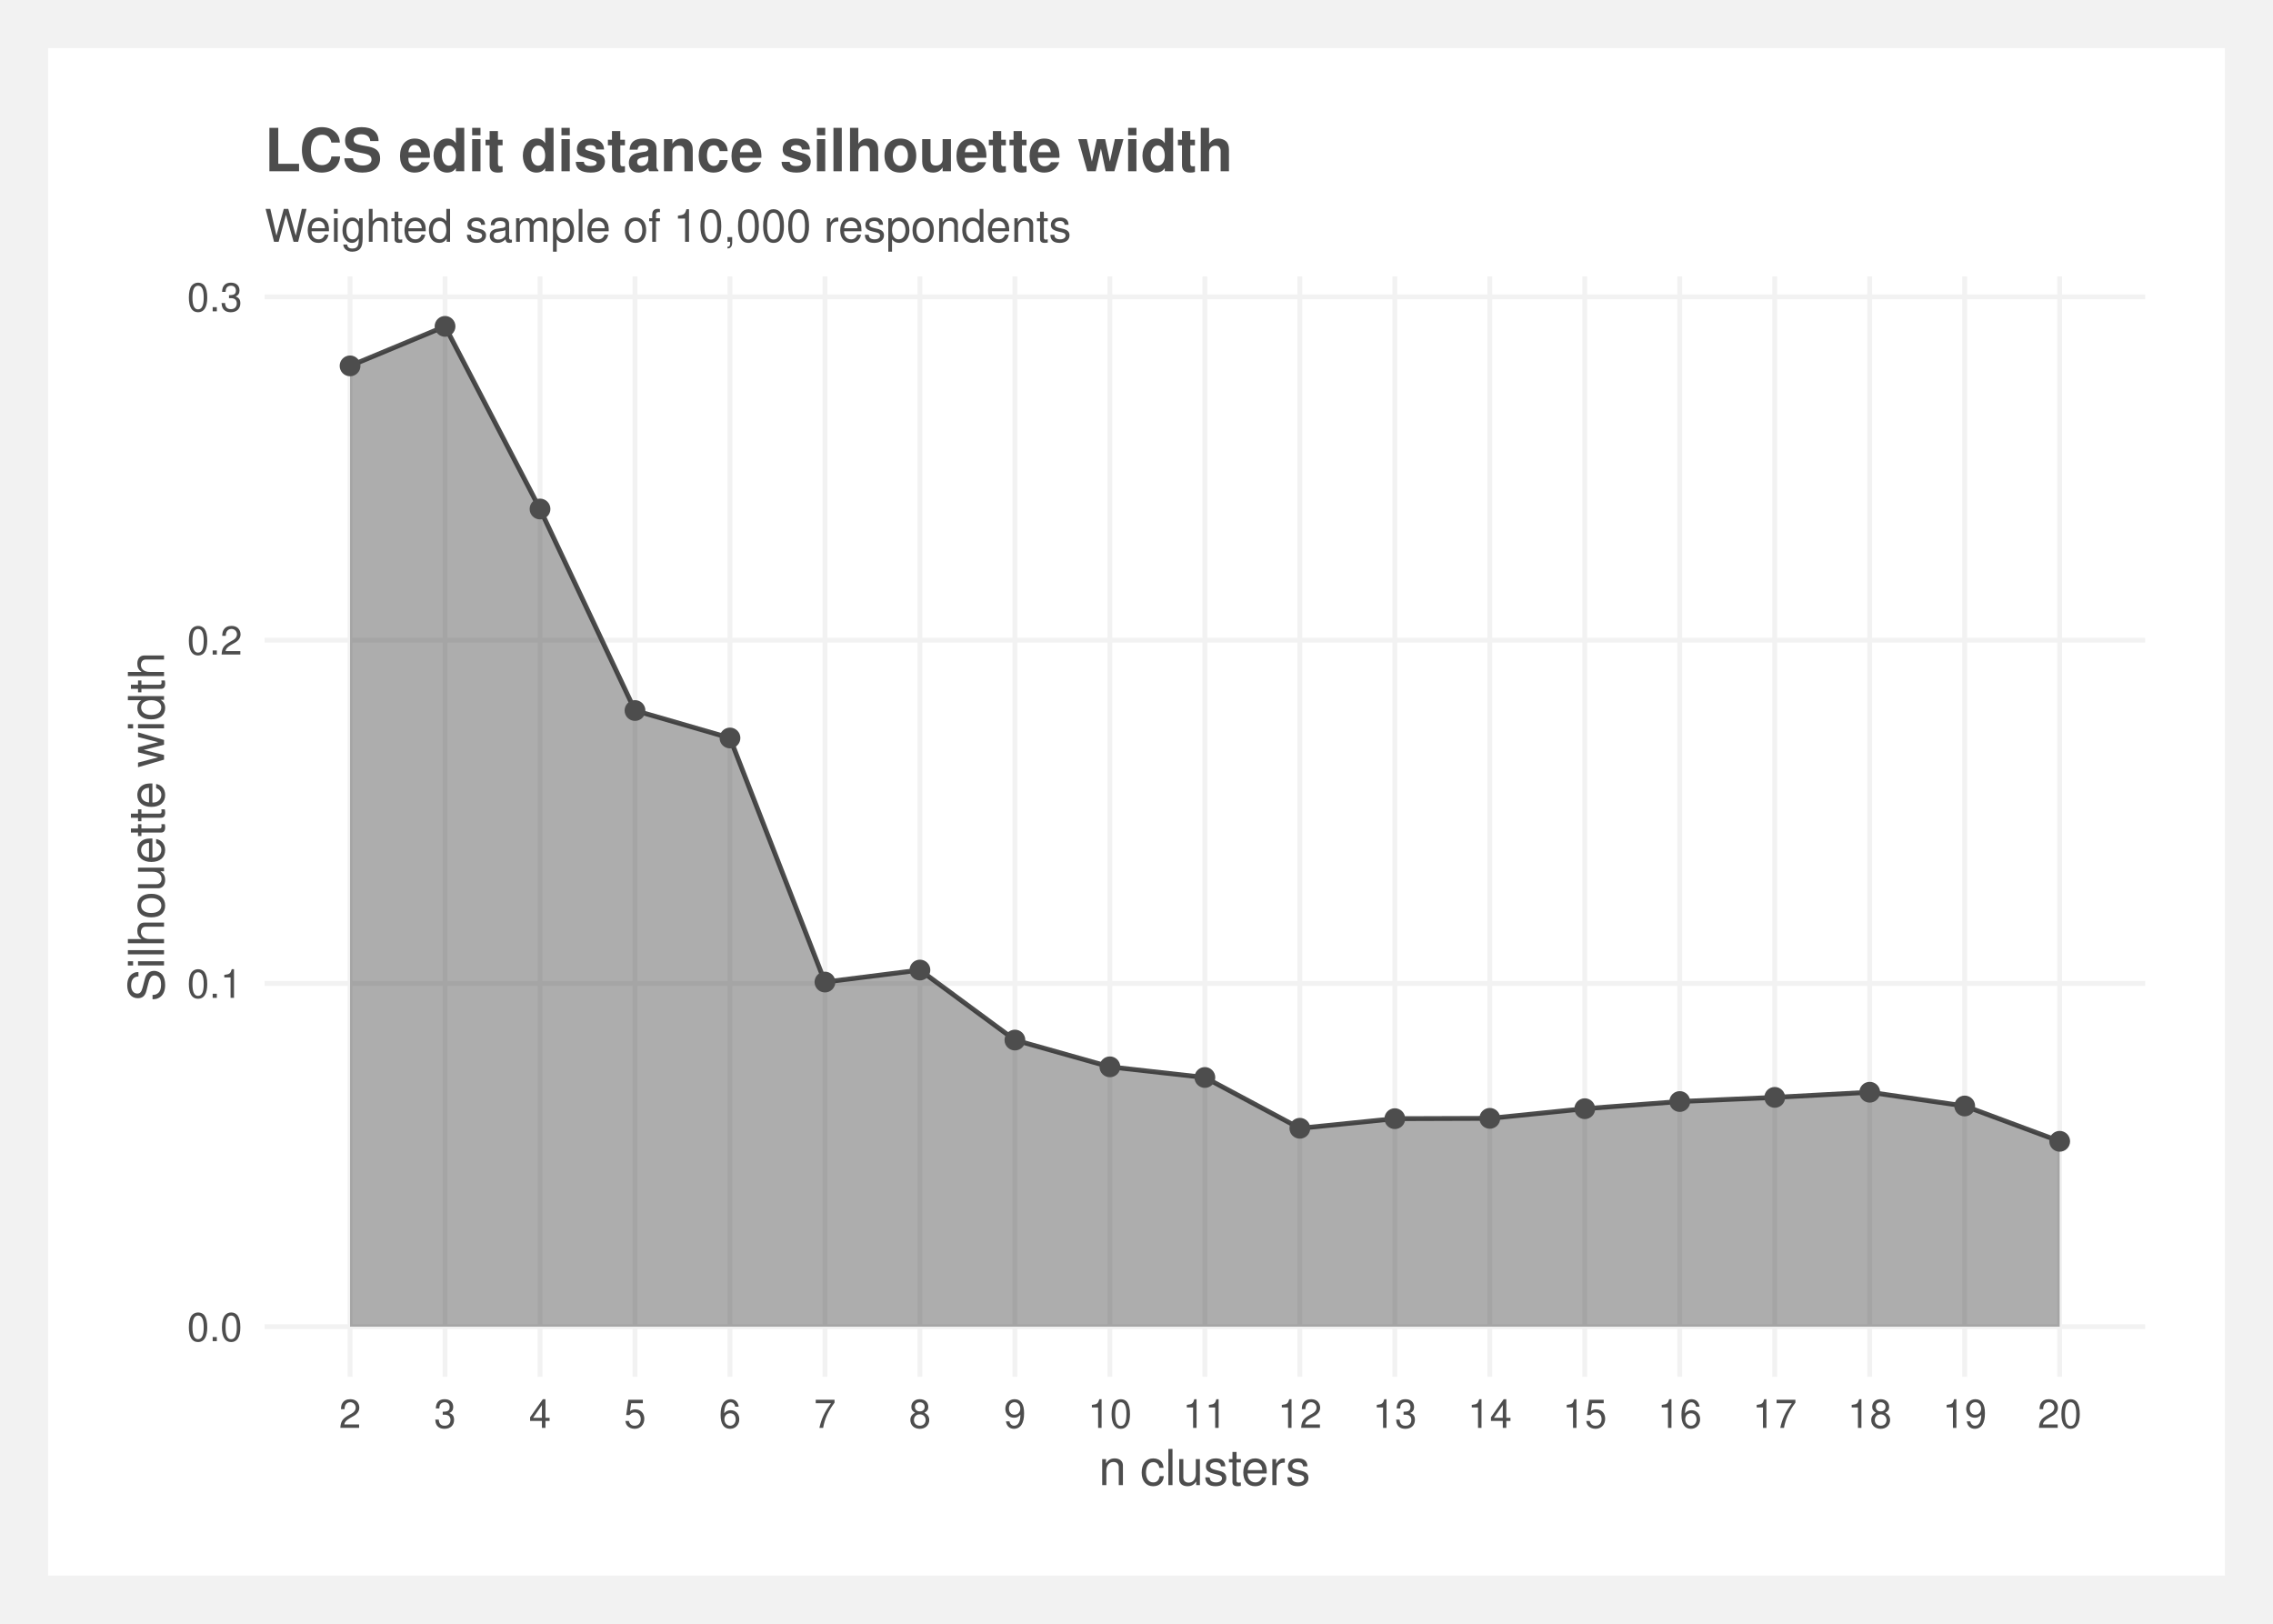
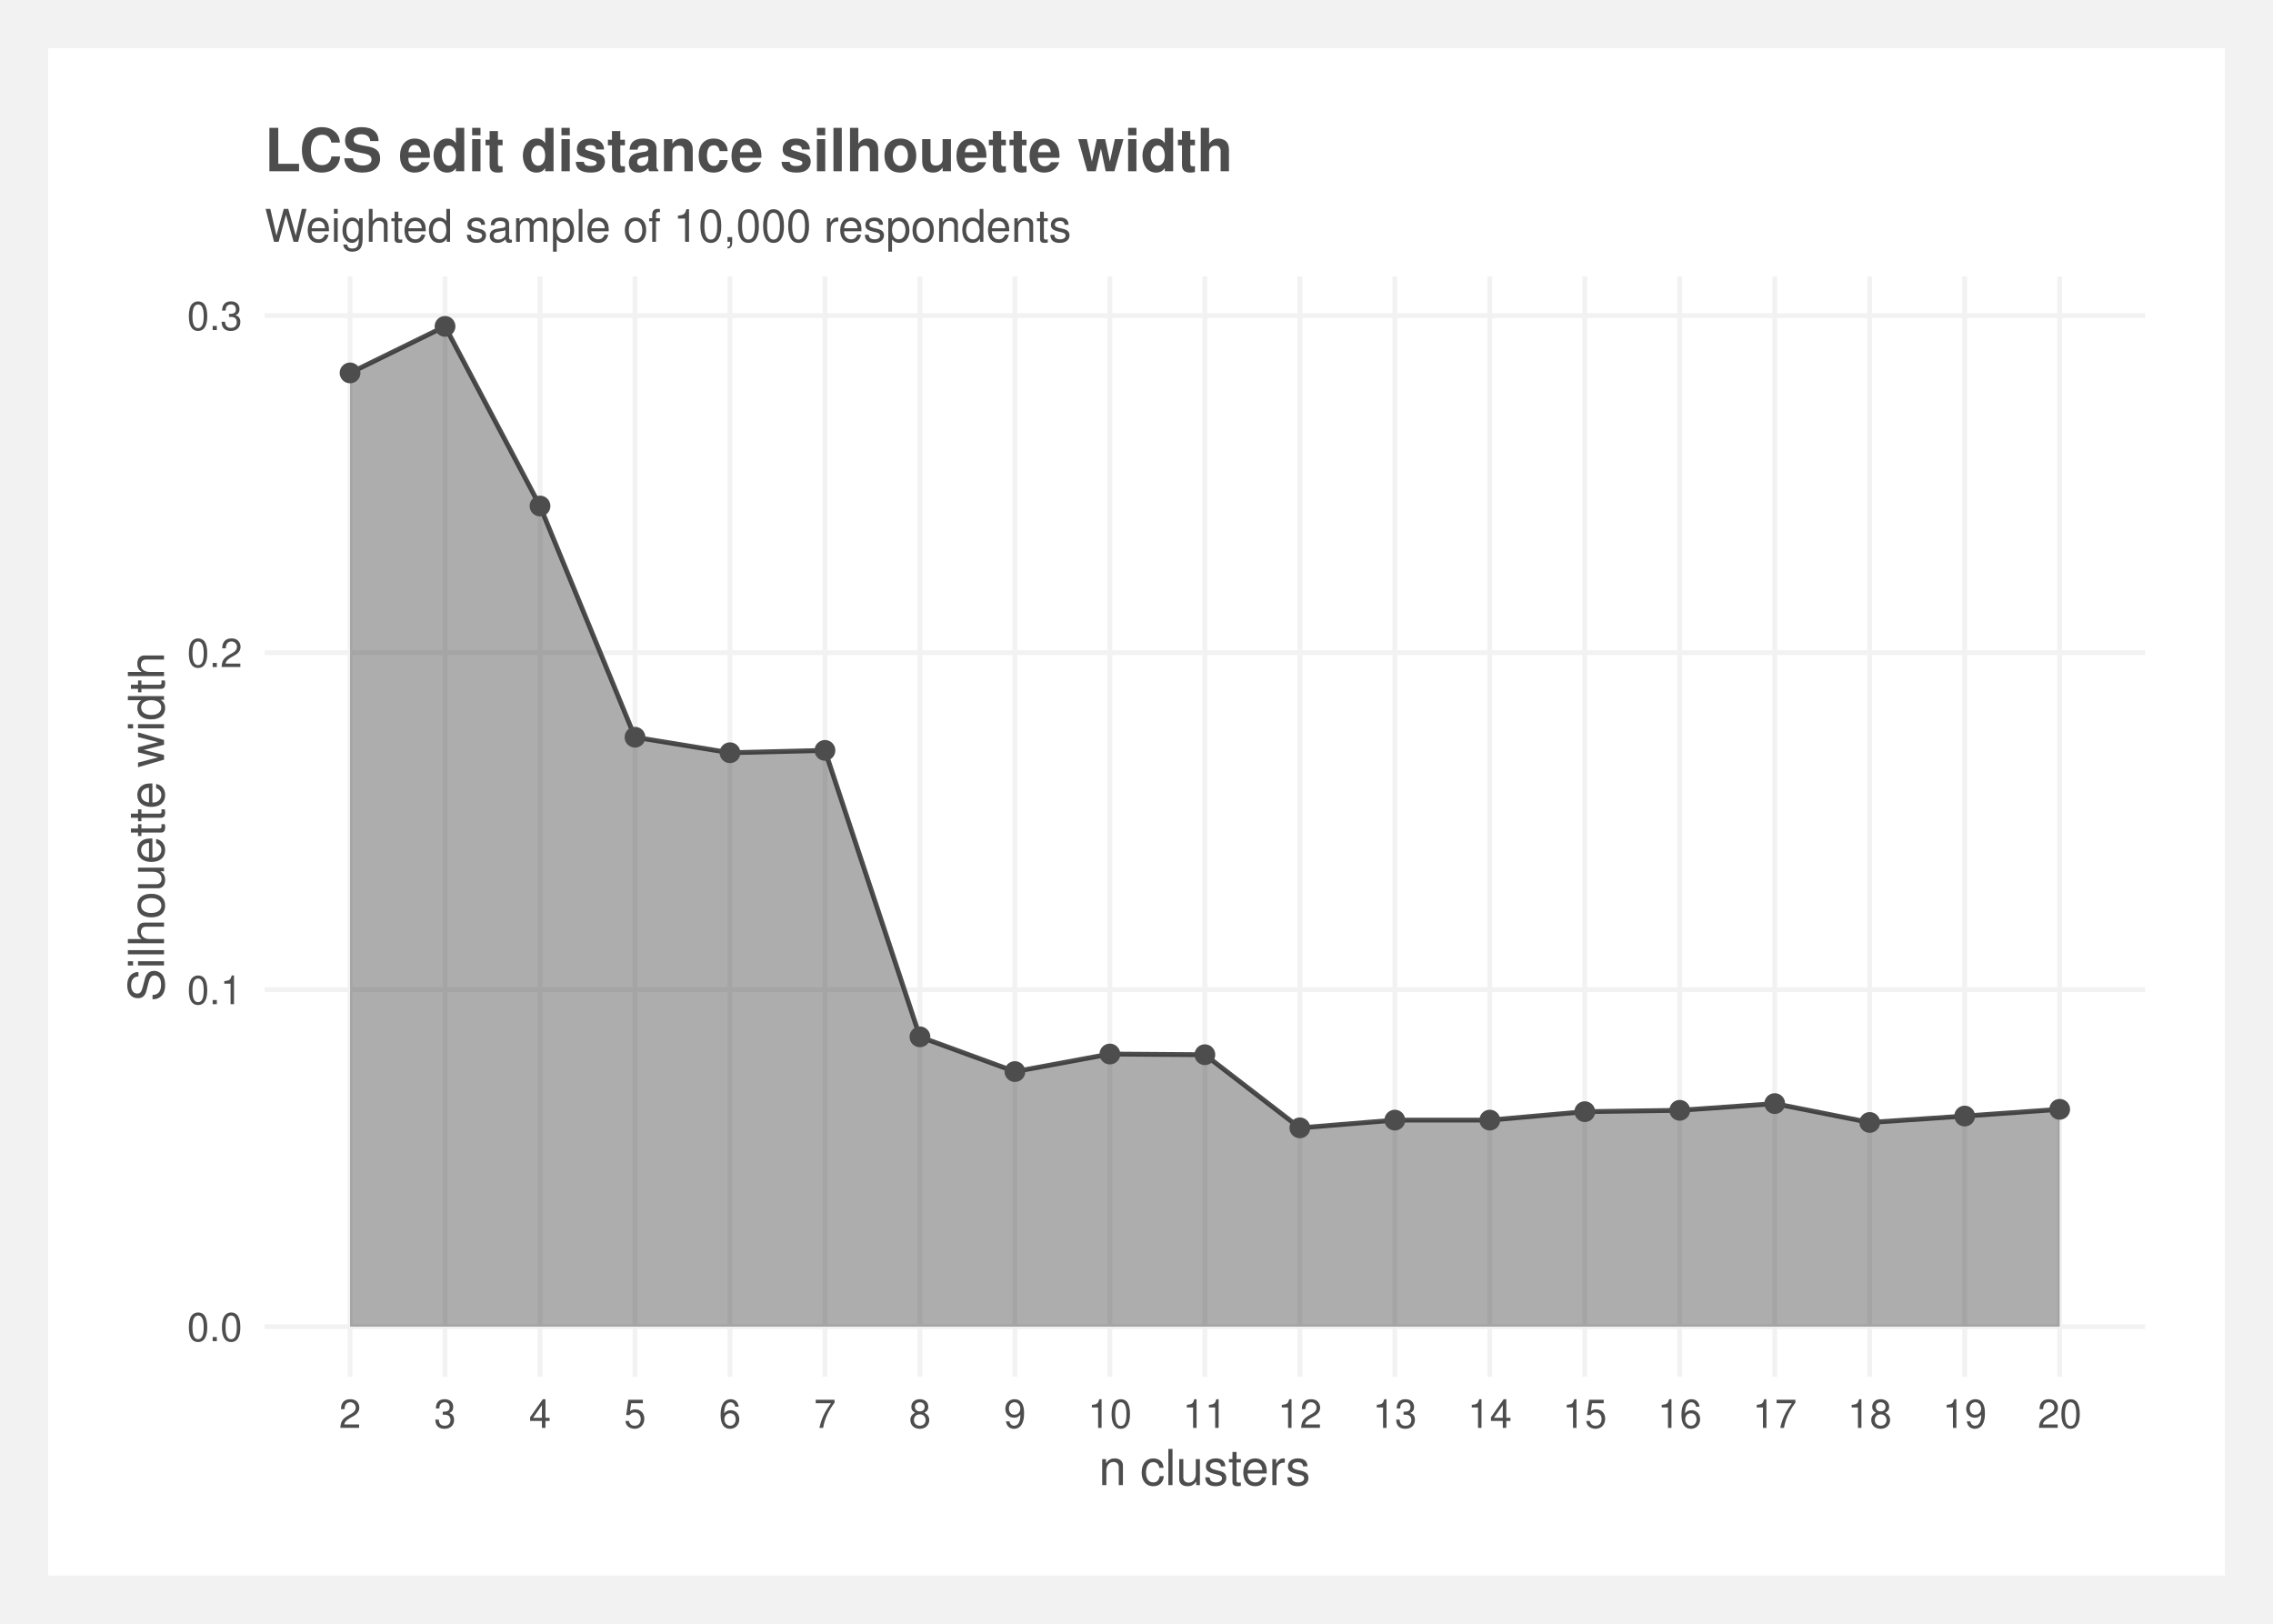
<svg xmlns="http://www.w3.org/2000/svg" viewBox="0 0 504.00 360.00">
  <defs>
    <style type="text/css">
    line, polyline, polygon, path, rect, circle {
      fill: none;
      stroke: #000000;
      stroke-linecap: round;
      stroke-linejoin: round;
      stroke-miterlimit: 10.00;
    }
  </style>
  </defs>
  <rect width="100%" height="100%" style="stroke: none; fill: #FFFFFF;" />
  <rect x="0.00" y="0.00" width="504.00" height="360.00" style="stroke-width: 21.34; stroke: #F2F2F2;" />
  <defs>
    <clipPath id="cpNTguNjd8NDc1LjY1fDMwNS4yM3w2MS4yOA==">
      <rect x="58.67" y="61.28" width="416.99" height="243.96" />
    </clipPath>
  </defs>
  <rect x="58.67" y="61.28" width="416.99" height="243.96" style="stroke-width: 1.07; stroke: none;" clip-path="url(#cpNTguNjd8NDc1LjY1fDMwNS4yM3w2MS4yOA==)" />
-   <polyline points="58.67,256.09 475.65,256.09 " style="stroke-width: 0.53; stroke: none; stroke-linecap: butt;" clip-path="url(#cpNTguNjd8NDc1LjY1fDMwNS4yM3w2MS4yOA==)" />
-   <polyline points="58.67,179.98 475.65,179.98 " style="stroke-width: 0.53; stroke: none; stroke-linecap: butt;" clip-path="url(#cpNTguNjd8NDc1LjY1fDMwNS4yM3w2MS4yOA==)" />
-   <polyline points="58.67,103.87 475.65,103.87 " style="stroke-width: 0.53; stroke: none; stroke-linecap: butt;" clip-path="url(#cpNTguNjd8NDc1LjY1fDMwNS4yM3w2MS4yOA==)" />
+   <polyline points="58.67,256.78 475.65,256.78 " style="stroke-width: 0.53; stroke: none; stroke-linecap: butt;" clip-path="url(#cpNTguNjd8NDc1LjY1fDMwNS4yM3w2MS4yOA==)" />
+   <polyline points="58.67,182.06 475.65,182.06 " style="stroke-width: 0.53; stroke: none; stroke-linecap: butt;" clip-path="url(#cpNTguNjd8NDc1LjY1fDMwNS4yM3w2MS4yOA==)" />
+   <polyline points="58.67,107.34 475.65,107.34 " style="stroke-width: 0.53; stroke: none; stroke-linecap: butt;" clip-path="url(#cpNTguNjd8NDc1LjY1fDMwNS4yM3w2MS4yOA==)" />
  <polyline points="67.09,305.23 67.09,61.28 " style="stroke-width: 0.53; stroke: none; stroke-linecap: butt;" clip-path="url(#cpNTguNjd8NDc1LjY1fDMwNS4yM3w2MS4yOA==)" />
  <polyline points="88.15,305.23 88.15,61.28 " style="stroke-width: 0.53; stroke: none; stroke-linecap: butt;" clip-path="url(#cpNTguNjd8NDc1LjY1fDMwNS4yM3w2MS4yOA==)" />
  <polyline points="109.21,305.23 109.21,61.28 " style="stroke-width: 0.53; stroke: none; stroke-linecap: butt;" clip-path="url(#cpNTguNjd8NDc1LjY1fDMwNS4yM3w2MS4yOA==)" />
  <polyline points="130.27,305.23 130.27,61.28 " style="stroke-width: 0.53; stroke: none; stroke-linecap: butt;" clip-path="url(#cpNTguNjd8NDc1LjY1fDMwNS4yM3w2MS4yOA==)" />
  <polyline points="151.33,305.23 151.33,61.28 " style="stroke-width: 0.53; stroke: none; stroke-linecap: butt;" clip-path="url(#cpNTguNjd8NDc1LjY1fDMwNS4yM3w2MS4yOA==)" />
  <polyline points="172.39,305.23 172.39,61.28 " style="stroke-width: 0.53; stroke: none; stroke-linecap: butt;" clip-path="url(#cpNTguNjd8NDc1LjY1fDMwNS4yM3w2MS4yOA==)" />
  <polyline points="193.45,305.23 193.45,61.28 " style="stroke-width: 0.53; stroke: none; stroke-linecap: butt;" clip-path="url(#cpNTguNjd8NDc1LjY1fDMwNS4yM3w2MS4yOA==)" />
  <polyline points="214.51,305.23 214.51,61.28 " style="stroke-width: 0.53; stroke: none; stroke-linecap: butt;" clip-path="url(#cpNTguNjd8NDc1LjY1fDMwNS4yM3w2MS4yOA==)" />
  <polyline points="235.57,305.23 235.57,61.28 " style="stroke-width: 0.53; stroke: none; stroke-linecap: butt;" clip-path="url(#cpNTguNjd8NDc1LjY1fDMwNS4yM3w2MS4yOA==)" />
  <polyline points="256.63,305.23 256.63,61.28 " style="stroke-width: 0.53; stroke: none; stroke-linecap: butt;" clip-path="url(#cpNTguNjd8NDc1LjY1fDMwNS4yM3w2MS4yOA==)" />
  <polyline points="277.69,305.23 277.69,61.28 " style="stroke-width: 0.53; stroke: none; stroke-linecap: butt;" clip-path="url(#cpNTguNjd8NDc1LjY1fDMwNS4yM3w2MS4yOA==)" />
  <polyline points="298.75,305.23 298.75,61.28 " style="stroke-width: 0.53; stroke: none; stroke-linecap: butt;" clip-path="url(#cpNTguNjd8NDc1LjY1fDMwNS4yM3w2MS4yOA==)" />
  <polyline points="319.81,305.23 319.81,61.28 " style="stroke-width: 0.53; stroke: none; stroke-linecap: butt;" clip-path="url(#cpNTguNjd8NDc1LjY1fDMwNS4yM3w2MS4yOA==)" />
  <polyline points="340.87,305.23 340.87,61.28 " style="stroke-width: 0.53; stroke: none; stroke-linecap: butt;" clip-path="url(#cpNTguNjd8NDc1LjY1fDMwNS4yM3w2MS4yOA==)" />
  <polyline points="361.93,305.23 361.93,61.28 " style="stroke-width: 0.53; stroke: none; stroke-linecap: butt;" clip-path="url(#cpNTguNjd8NDc1LjY1fDMwNS4yM3w2MS4yOA==)" />
  <polyline points="382.99,305.23 382.99,61.28 " style="stroke-width: 0.53; stroke: none; stroke-linecap: butt;" clip-path="url(#cpNTguNjd8NDc1LjY1fDMwNS4yM3w2MS4yOA==)" />
  <polyline points="404.05,305.23 404.05,61.28 " style="stroke-width: 0.53; stroke: none; stroke-linecap: butt;" clip-path="url(#cpNTguNjd8NDc1LjY1fDMwNS4yM3w2MS4yOA==)" />
  <polyline points="425.11,305.23 425.11,61.28 " style="stroke-width: 0.53; stroke: none; stroke-linecap: butt;" clip-path="url(#cpNTguNjd8NDc1LjY1fDMwNS4yM3w2MS4yOA==)" />
  <polyline points="446.17,305.23 446.17,61.28 " style="stroke-width: 0.53; stroke: none; stroke-linecap: butt;" clip-path="url(#cpNTguNjd8NDc1LjY1fDMwNS4yM3w2MS4yOA==)" />
  <polyline points="467.23,305.23 467.23,61.28 " style="stroke-width: 0.53; stroke: none; stroke-linecap: butt;" clip-path="url(#cpNTguNjd8NDc1LjY1fDMwNS4yM3w2MS4yOA==)" />
  <polyline points="58.67,294.14 475.65,294.14 " style="stroke-width: 1.07; stroke: #F2F2F2; stroke-linecap: butt;" clip-path="url(#cpNTguNjd8NDc1LjY1fDMwNS4yM3w2MS4yOA==)" />
-   <polyline points="58.67,218.04 475.65,218.04 " style="stroke-width: 1.07; stroke: #F2F2F2; stroke-linecap: butt;" clip-path="url(#cpNTguNjd8NDc1LjY1fDMwNS4yM3w2MS4yOA==)" />
-   <polyline points="58.67,141.93 475.65,141.93 " style="stroke-width: 1.07; stroke: #F2F2F2; stroke-linecap: butt;" clip-path="url(#cpNTguNjd8NDc1LjY1fDMwNS4yM3w2MS4yOA==)" />
-   <polyline points="58.67,65.82 475.65,65.82 " style="stroke-width: 1.07; stroke: #F2F2F2; stroke-linecap: butt;" clip-path="url(#cpNTguNjd8NDc1LjY1fDMwNS4yM3w2MS4yOA==)" />
+   <polyline points="58.67,219.42 475.65,219.42 " style="stroke-width: 1.07; stroke: #F2F2F2; stroke-linecap: butt;" clip-path="url(#cpNTguNjd8NDc1LjY1fDMwNS4yM3w2MS4yOA==)" />
+   <polyline points="58.67,144.70 475.65,144.70 " style="stroke-width: 1.07; stroke: #F2F2F2; stroke-linecap: butt;" clip-path="url(#cpNTguNjd8NDc1LjY1fDMwNS4yM3w2MS4yOA==)" />
+   <polyline points="58.67,69.97 475.65,69.97 " style="stroke-width: 1.07; stroke: #F2F2F2; stroke-linecap: butt;" clip-path="url(#cpNTguNjd8NDc1LjY1fDMwNS4yM3w2MS4yOA==)" />
  <polyline points="77.62,305.23 77.62,61.28 " style="stroke-width: 1.07; stroke: #F2F2F2; stroke-linecap: butt;" clip-path="url(#cpNTguNjd8NDc1LjY1fDMwNS4yM3w2MS4yOA==)" />
  <polyline points="98.68,305.23 98.68,61.28 " style="stroke-width: 1.07; stroke: #F2F2F2; stroke-linecap: butt;" clip-path="url(#cpNTguNjd8NDc1LjY1fDMwNS4yM3w2MS4yOA==)" />
  <polyline points="119.74,305.23 119.74,61.28 " style="stroke-width: 1.07; stroke: #F2F2F2; stroke-linecap: butt;" clip-path="url(#cpNTguNjd8NDc1LjY1fDMwNS4yM3w2MS4yOA==)" />
  <polyline points="140.80,305.23 140.80,61.28 " style="stroke-width: 1.07; stroke: #F2F2F2; stroke-linecap: butt;" clip-path="url(#cpNTguNjd8NDc1LjY1fDMwNS4yM3w2MS4yOA==)" />
  <polyline points="161.86,305.23 161.86,61.28 " style="stroke-width: 1.07; stroke: #F2F2F2; stroke-linecap: butt;" clip-path="url(#cpNTguNjd8NDc1LjY1fDMwNS4yM3w2MS4yOA==)" />
  <polyline points="182.92,305.23 182.92,61.28 " style="stroke-width: 1.07; stroke: #F2F2F2; stroke-linecap: butt;" clip-path="url(#cpNTguNjd8NDc1LjY1fDMwNS4yM3w2MS4yOA==)" />
  <polyline points="203.98,305.23 203.98,61.28 " style="stroke-width: 1.07; stroke: #F2F2F2; stroke-linecap: butt;" clip-path="url(#cpNTguNjd8NDc1LjY1fDMwNS4yM3w2MS4yOA==)" />
  <polyline points="225.04,305.23 225.04,61.28 " style="stroke-width: 1.07; stroke: #F2F2F2; stroke-linecap: butt;" clip-path="url(#cpNTguNjd8NDc1LjY1fDMwNS4yM3w2MS4yOA==)" />
  <polyline points="246.10,305.23 246.10,61.28 " style="stroke-width: 1.07; stroke: #F2F2F2; stroke-linecap: butt;" clip-path="url(#cpNTguNjd8NDc1LjY1fDMwNS4yM3w2MS4yOA==)" />
  <polyline points="267.16,305.23 267.16,61.28 " style="stroke-width: 1.07; stroke: #F2F2F2; stroke-linecap: butt;" clip-path="url(#cpNTguNjd8NDc1LjY1fDMwNS4yM3w2MS4yOA==)" />
  <polyline points="288.22,305.23 288.22,61.28 " style="stroke-width: 1.07; stroke: #F2F2F2; stroke-linecap: butt;" clip-path="url(#cpNTguNjd8NDc1LjY1fDMwNS4yM3w2MS4yOA==)" />
  <polyline points="309.28,305.23 309.28,61.28 " style="stroke-width: 1.07; stroke: #F2F2F2; stroke-linecap: butt;" clip-path="url(#cpNTguNjd8NDc1LjY1fDMwNS4yM3w2MS4yOA==)" />
  <polyline points="330.34,305.23 330.34,61.28 " style="stroke-width: 1.07; stroke: #F2F2F2; stroke-linecap: butt;" clip-path="url(#cpNTguNjd8NDc1LjY1fDMwNS4yM3w2MS4yOA==)" />
  <polyline points="351.40,305.23 351.40,61.28 " style="stroke-width: 1.07; stroke: #F2F2F2; stroke-linecap: butt;" clip-path="url(#cpNTguNjd8NDc1LjY1fDMwNS4yM3w2MS4yOA==)" />
  <polyline points="372.46,305.23 372.46,61.28 " style="stroke-width: 1.07; stroke: #F2F2F2; stroke-linecap: butt;" clip-path="url(#cpNTguNjd8NDc1LjY1fDMwNS4yM3w2MS4yOA==)" />
  <polyline points="393.52,305.23 393.52,61.28 " style="stroke-width: 1.07; stroke: #F2F2F2; stroke-linecap: butt;" clip-path="url(#cpNTguNjd8NDc1LjY1fDMwNS4yM3w2MS4yOA==)" />
  <polyline points="414.58,305.23 414.58,61.28 " style="stroke-width: 1.07; stroke: #F2F2F2; stroke-linecap: butt;" clip-path="url(#cpNTguNjd8NDc1LjY1fDMwNS4yM3w2MS4yOA==)" />
  <polyline points="435.64,305.23 435.64,61.28 " style="stroke-width: 1.07; stroke: #F2F2F2; stroke-linecap: butt;" clip-path="url(#cpNTguNjd8NDc1LjY1fDMwNS4yM3w2MS4yOA==)" />
  <polyline points="456.70,305.23 456.70,61.28 " style="stroke-width: 1.07; stroke: #F2F2F2; stroke-linecap: butt;" clip-path="url(#cpNTguNjd8NDc1LjY1fDMwNS4yM3w2MS4yOA==)" />
-   <polyline points="77.62,81.12 98.68,72.36 119.74,112.85 140.80,157.53 161.86,163.62 182.92,217.73 203.98,215.07 225.04,230.59 246.10,236.53 267.16,238.89 288.22,250.15 309.28,248.02 330.34,247.95 351.40,245.81 372.46,244.22 393.52,243.30 414.58,242.16 435.64,245.21 456.70,253.04 " style="stroke-width: 1.07; stroke: #4D4D4D; stroke-linecap: butt;" clip-path="url(#cpNTguNjd8NDc1LjY1fDMwNS4yM3w2MS4yOA==)" />
-   <polygon points="77.62,81.12 98.68,72.36 119.74,112.85 140.80,157.53 161.86,163.62 182.92,217.73 203.98,215.07 225.04,230.59 246.10,236.53 267.16,238.89 288.22,250.15 309.28,248.02 330.34,247.95 351.40,245.81 372.46,244.22 393.52,243.30 414.58,242.16 435.64,245.21 456.70,253.04 456.70,294.14 435.64,294.14 414.58,294.14 393.52,294.14 372.46,294.14 351.40,294.14 330.34,294.14 309.28,294.14 288.22,294.14 267.16,294.14 246.10,294.14 225.04,294.14 203.98,294.14 182.92,294.14 161.86,294.14 140.80,294.14 119.74,294.14 98.68,294.14 77.62,294.14 " style="stroke-width: 0.00; stroke: none; fill: #333333; fill-opacity: 0.40;" clip-path="url(#cpNTguNjd8NDc1LjY1fDMwNS4yM3w2MS4yOA==)" />
-   <polyline points="77.62,81.12 98.68,72.36 119.74,112.85 140.80,157.53 161.86,163.62 182.92,217.73 203.98,215.07 225.04,230.59 246.10,236.53 267.16,238.89 288.22,250.15 309.28,248.02 330.34,247.95 351.40,245.81 372.46,244.22 393.52,243.30 414.58,242.16 435.64,245.21 456.70,253.04 " style="stroke-width: 1.07; stroke: none;" clip-path="url(#cpNTguNjd8NDc1LjY1fDMwNS4yM3w2MS4yOA==)" />
-   <circle cx="77.62" cy="81.12" r="1.95" style="stroke-width: 0.71; stroke: #4D4D4D; fill: #4D4D4D;" clip-path="url(#cpNTguNjd8NDc1LjY1fDMwNS4yM3w2MS4yOA==)" />
+   <polyline points="77.62,82.68 98.68,72.36 119.74,112.19 140.80,163.45 161.86,166.89 182.92,166.37 203.98,229.88 225.04,237.58 246.10,233.69 267.16,233.84 288.22,250.06 309.28,248.34 330.34,248.34 351.40,246.47 372.46,246.17 393.52,244.68 414.58,248.86 435.64,247.44 456.70,245.95 " style="stroke-width: 1.07; stroke: #4D4D4D; stroke-linecap: butt;" clip-path="url(#cpNTguNjd8NDc1LjY1fDMwNS4yM3w2MS4yOA==)" />
+   <polygon points="77.62,82.68 98.68,72.36 119.74,112.19 140.80,163.45 161.86,166.89 182.92,166.37 203.98,229.88 225.04,237.58 246.10,233.69 267.16,233.84 288.22,250.06 309.28,248.34 330.34,248.34 351.40,246.47 372.46,246.17 393.52,244.68 414.58,248.86 435.64,247.44 456.70,245.95 456.70,294.14 435.64,294.14 414.58,294.14 393.52,294.14 372.46,294.14 351.40,294.14 330.34,294.14 309.28,294.14 288.22,294.14 267.16,294.14 246.10,294.14 225.04,294.14 203.98,294.14 182.92,294.14 161.86,294.14 140.80,294.14 119.74,294.14 98.68,294.14 77.62,294.14 " style="stroke-width: 0.00; stroke: none; fill: #333333; fill-opacity: 0.40;" clip-path="url(#cpNTguNjd8NDc1LjY1fDMwNS4yM3w2MS4yOA==)" />
+   <polyline points="77.62,82.68 98.68,72.36 119.74,112.19 140.80,163.45 161.86,166.89 182.92,166.37 203.98,229.88 225.04,237.58 246.10,233.69 267.16,233.84 288.22,250.06 309.28,248.34 330.34,248.34 351.40,246.47 372.46,246.17 393.52,244.68 414.58,248.86 435.64,247.44 456.70,245.95 " style="stroke-width: 1.07; stroke: none;" clip-path="url(#cpNTguNjd8NDc1LjY1fDMwNS4yM3w2MS4yOA==)" />
+   <circle cx="77.62" cy="82.68" r="1.95" style="stroke-width: 0.71; stroke: #4D4D4D; fill: #4D4D4D;" clip-path="url(#cpNTguNjd8NDc1LjY1fDMwNS4yM3w2MS4yOA==)" />
  <circle cx="98.68" cy="72.36" r="1.95" style="stroke-width: 0.71; stroke: #4D4D4D; fill: #4D4D4D;" clip-path="url(#cpNTguNjd8NDc1LjY1fDMwNS4yM3w2MS4yOA==)" />
-   <circle cx="119.74" cy="112.85" r="1.95" style="stroke-width: 0.71; stroke: #4D4D4D; fill: #4D4D4D;" clip-path="url(#cpNTguNjd8NDc1LjY1fDMwNS4yM3w2MS4yOA==)" />
-   <circle cx="140.80" cy="157.53" r="1.95" style="stroke-width: 0.71; stroke: #4D4D4D; fill: #4D4D4D;" clip-path="url(#cpNTguNjd8NDc1LjY1fDMwNS4yM3w2MS4yOA==)" />
-   <circle cx="161.86" cy="163.62" r="1.95" style="stroke-width: 0.71; stroke: #4D4D4D; fill: #4D4D4D;" clip-path="url(#cpNTguNjd8NDc1LjY1fDMwNS4yM3w2MS4yOA==)" />
-   <circle cx="182.92" cy="217.73" r="1.95" style="stroke-width: 0.71; stroke: #4D4D4D; fill: #4D4D4D;" clip-path="url(#cpNTguNjd8NDc1LjY1fDMwNS4yM3w2MS4yOA==)" />
-   <circle cx="203.98" cy="215.07" r="1.95" style="stroke-width: 0.71; stroke: #4D4D4D; fill: #4D4D4D;" clip-path="url(#cpNTguNjd8NDc1LjY1fDMwNS4yM3w2MS4yOA==)" />
-   <circle cx="225.04" cy="230.59" r="1.95" style="stroke-width: 0.71; stroke: #4D4D4D; fill: #4D4D4D;" clip-path="url(#cpNTguNjd8NDc1LjY1fDMwNS4yM3w2MS4yOA==)" />
-   <circle cx="246.10" cy="236.53" r="1.95" style="stroke-width: 0.71; stroke: #4D4D4D; fill: #4D4D4D;" clip-path="url(#cpNTguNjd8NDc1LjY1fDMwNS4yM3w2MS4yOA==)" />
-   <circle cx="267.16" cy="238.89" r="1.95" style="stroke-width: 0.71; stroke: #4D4D4D; fill: #4D4D4D;" clip-path="url(#cpNTguNjd8NDc1LjY1fDMwNS4yM3w2MS4yOA==)" />
-   <circle cx="288.22" cy="250.15" r="1.95" style="stroke-width: 0.71; stroke: #4D4D4D; fill: #4D4D4D;" clip-path="url(#cpNTguNjd8NDc1LjY1fDMwNS4yM3w2MS4yOA==)" />
-   <circle cx="309.28" cy="248.02" r="1.95" style="stroke-width: 0.71; stroke: #4D4D4D; fill: #4D4D4D;" clip-path="url(#cpNTguNjd8NDc1LjY1fDMwNS4yM3w2MS4yOA==)" />
-   <circle cx="330.34" cy="247.95" r="1.95" style="stroke-width: 0.71; stroke: #4D4D4D; fill: #4D4D4D;" clip-path="url(#cpNTguNjd8NDc1LjY1fDMwNS4yM3w2MS4yOA==)" />
-   <circle cx="351.40" cy="245.81" r="1.95" style="stroke-width: 0.71; stroke: #4D4D4D; fill: #4D4D4D;" clip-path="url(#cpNTguNjd8NDc1LjY1fDMwNS4yM3w2MS4yOA==)" />
-   <circle cx="372.46" cy="244.22" r="1.95" style="stroke-width: 0.71; stroke: #4D4D4D; fill: #4D4D4D;" clip-path="url(#cpNTguNjd8NDc1LjY1fDMwNS4yM3w2MS4yOA==)" />
-   <circle cx="393.52" cy="243.30" r="1.95" style="stroke-width: 0.71; stroke: #4D4D4D; fill: #4D4D4D;" clip-path="url(#cpNTguNjd8NDc1LjY1fDMwNS4yM3w2MS4yOA==)" />
-   <circle cx="414.58" cy="242.16" r="1.95" style="stroke-width: 0.71; stroke: #4D4D4D; fill: #4D4D4D;" clip-path="url(#cpNTguNjd8NDc1LjY1fDMwNS4yM3w2MS4yOA==)" />
-   <circle cx="435.64" cy="245.21" r="1.95" style="stroke-width: 0.71; stroke: #4D4D4D; fill: #4D4D4D;" clip-path="url(#cpNTguNjd8NDc1LjY1fDMwNS4yM3w2MS4yOA==)" />
-   <circle cx="456.70" cy="253.04" r="1.95" style="stroke-width: 0.71; stroke: #4D4D4D; fill: #4D4D4D;" clip-path="url(#cpNTguNjd8NDc1LjY1fDMwNS4yM3w2MS4yOA==)" />
+   <circle cx="119.74" cy="112.19" r="1.95" style="stroke-width: 0.71; stroke: #4D4D4D; fill: #4D4D4D;" clip-path="url(#cpNTguNjd8NDc1LjY1fDMwNS4yM3w2MS4yOA==)" />
+   <circle cx="140.80" cy="163.45" r="1.95" style="stroke-width: 0.71; stroke: #4D4D4D; fill: #4D4D4D;" clip-path="url(#cpNTguNjd8NDc1LjY1fDMwNS4yM3w2MS4yOA==)" />
+   <circle cx="161.86" cy="166.89" r="1.95" style="stroke-width: 0.71; stroke: #4D4D4D; fill: #4D4D4D;" clip-path="url(#cpNTguNjd8NDc1LjY1fDMwNS4yM3w2MS4yOA==)" />
+   <circle cx="182.92" cy="166.37" r="1.95" style="stroke-width: 0.71; stroke: #4D4D4D; fill: #4D4D4D;" clip-path="url(#cpNTguNjd8NDc1LjY1fDMwNS4yM3w2MS4yOA==)" />
+   <circle cx="203.98" cy="229.88" r="1.95" style="stroke-width: 0.71; stroke: #4D4D4D; fill: #4D4D4D;" clip-path="url(#cpNTguNjd8NDc1LjY1fDMwNS4yM3w2MS4yOA==)" />
+   <circle cx="225.04" cy="237.58" r="1.95" style="stroke-width: 0.71; stroke: #4D4D4D; fill: #4D4D4D;" clip-path="url(#cpNTguNjd8NDc1LjY1fDMwNS4yM3w2MS4yOA==)" />
+   <circle cx="246.10" cy="233.69" r="1.95" style="stroke-width: 0.71; stroke: #4D4D4D; fill: #4D4D4D;" clip-path="url(#cpNTguNjd8NDc1LjY1fDMwNS4yM3w2MS4yOA==)" />
+   <circle cx="267.16" cy="233.84" r="1.95" style="stroke-width: 0.71; stroke: #4D4D4D; fill: #4D4D4D;" clip-path="url(#cpNTguNjd8NDc1LjY1fDMwNS4yM3w2MS4yOA==)" />
+   <circle cx="288.22" cy="250.06" r="1.95" style="stroke-width: 0.71; stroke: #4D4D4D; fill: #4D4D4D;" clip-path="url(#cpNTguNjd8NDc1LjY1fDMwNS4yM3w2MS4yOA==)" />
+   <circle cx="309.28" cy="248.34" r="1.95" style="stroke-width: 0.71; stroke: #4D4D4D; fill: #4D4D4D;" clip-path="url(#cpNTguNjd8NDc1LjY1fDMwNS4yM3w2MS4yOA==)" />
+   <circle cx="330.34" cy="248.34" r="1.95" style="stroke-width: 0.71; stroke: #4D4D4D; fill: #4D4D4D;" clip-path="url(#cpNTguNjd8NDc1LjY1fDMwNS4yM3w2MS4yOA==)" />
+   <circle cx="351.40" cy="246.47" r="1.95" style="stroke-width: 0.71; stroke: #4D4D4D; fill: #4D4D4D;" clip-path="url(#cpNTguNjd8NDc1LjY1fDMwNS4yM3w2MS4yOA==)" />
+   <circle cx="372.46" cy="246.17" r="1.95" style="stroke-width: 0.71; stroke: #4D4D4D; fill: #4D4D4D;" clip-path="url(#cpNTguNjd8NDc1LjY1fDMwNS4yM3w2MS4yOA==)" />
+   <circle cx="393.52" cy="244.68" r="1.95" style="stroke-width: 0.71; stroke: #4D4D4D; fill: #4D4D4D;" clip-path="url(#cpNTguNjd8NDc1LjY1fDMwNS4yM3w2MS4yOA==)" />
+   <circle cx="414.58" cy="248.86" r="1.95" style="stroke-width: 0.71; stroke: #4D4D4D; fill: #4D4D4D;" clip-path="url(#cpNTguNjd8NDc1LjY1fDMwNS4yM3w2MS4yOA==)" />
+   <circle cx="435.64" cy="247.44" r="1.95" style="stroke-width: 0.71; stroke: #4D4D4D; fill: #4D4D4D;" clip-path="url(#cpNTguNjd8NDc1LjY1fDMwNS4yM3w2MS4yOA==)" />
+   <circle cx="456.70" cy="245.95" r="1.95" style="stroke-width: 0.71; stroke: #4D4D4D; fill: #4D4D4D;" clip-path="url(#cpNTguNjd8NDc1LjY1fDMwNS4yM3w2MS4yOA==)" />
  <defs>
    <clipPath id="cpMC4wMHw1MDQuMDB8MzYwLjAwfDAuMDA=">
      <rect x="0.00" y="0.00" width="504.00" height="360.00" />
    </clipPath>
  </defs>
  <g clip-path="url(#cpMC4wMHw1MDQuMDB8MzYwLjAwfDAuMDA=)">
    <text x="41.50" y="297.35" style="font-size: 8.80px; fill: #4D4D4D; font-family: Helvetica;" textLength="12.23px" lengthAdjust="spacingAndGlyphs">0.0</text>
  </g>
  <g clip-path="url(#cpMC4wMHw1MDQuMDB8MzYwLjAwfDAuMDA=)">
-     <text x="41.50" y="221.24" style="font-size: 8.80px; fill: #4D4D4D; font-family: Helvetica;" textLength="12.23px" lengthAdjust="spacingAndGlyphs">0.1</text>
+     <text x="41.50" y="222.63" style="font-size: 8.80px; fill: #4D4D4D; font-family: Helvetica;" textLength="12.23px" lengthAdjust="spacingAndGlyphs">0.1</text>
  </g>
  <g clip-path="url(#cpMC4wMHw1MDQuMDB8MzYwLjAwfDAuMDA=)">
-     <text x="41.50" y="145.13" style="font-size: 8.80px; fill: #4D4D4D; font-family: Helvetica;" textLength="12.23px" lengthAdjust="spacingAndGlyphs">0.2</text>
+     <text x="41.50" y="147.90" style="font-size: 8.80px; fill: #4D4D4D; font-family: Helvetica;" textLength="12.23px" lengthAdjust="spacingAndGlyphs">0.2</text>
  </g>
  <g clip-path="url(#cpMC4wMHw1MDQuMDB8MzYwLjAwfDAuMDA=)">
-     <text x="41.50" y="69.03" style="font-size: 8.80px; fill: #4D4D4D; font-family: Helvetica;" textLength="12.23px" lengthAdjust="spacingAndGlyphs">0.3</text>
+     <text x="41.50" y="73.18" style="font-size: 8.80px; fill: #4D4D4D; font-family: Helvetica;" textLength="12.23px" lengthAdjust="spacingAndGlyphs">0.3</text>
  </g>
  <polyline points="55.93,294.14 58.67,294.14 " style="stroke-width: 1.07; stroke: none; stroke-linecap: butt;" clip-path="url(#cpMC4wMHw1MDQuMDB8MzYwLjAwfDAuMDA=)" />
-   <polyline points="55.93,218.04 58.67,218.04 " style="stroke-width: 1.07; stroke: none; stroke-linecap: butt;" clip-path="url(#cpMC4wMHw1MDQuMDB8MzYwLjAwfDAuMDA=)" />
-   <polyline points="55.93,141.93 58.67,141.93 " style="stroke-width: 1.07; stroke: none; stroke-linecap: butt;" clip-path="url(#cpMC4wMHw1MDQuMDB8MzYwLjAwfDAuMDA=)" />
-   <polyline points="55.93,65.82 58.67,65.82 " style="stroke-width: 1.07; stroke: none; stroke-linecap: butt;" clip-path="url(#cpMC4wMHw1MDQuMDB8MzYwLjAwfDAuMDA=)" />
+   <polyline points="55.93,219.42 58.67,219.42 " style="stroke-width: 1.07; stroke: none; stroke-linecap: butt;" clip-path="url(#cpMC4wMHw1MDQuMDB8MzYwLjAwfDAuMDA=)" />
+   <polyline points="55.93,144.70 58.67,144.70 " style="stroke-width: 1.07; stroke: none; stroke-linecap: butt;" clip-path="url(#cpMC4wMHw1MDQuMDB8MzYwLjAwfDAuMDA=)" />
+   <polyline points="55.93,69.97 58.67,69.97 " style="stroke-width: 1.07; stroke: none; stroke-linecap: butt;" clip-path="url(#cpMC4wMHw1MDQuMDB8MzYwLjAwfDAuMDA=)" />
  <polyline points="77.62,307.97 77.62,305.23 " style="stroke-width: 1.07; stroke: none; stroke-linecap: butt;" clip-path="url(#cpMC4wMHw1MDQuMDB8MzYwLjAwfDAuMDA=)" />
  <polyline points="98.68,307.97 98.68,305.23 " style="stroke-width: 1.07; stroke: none; stroke-linecap: butt;" clip-path="url(#cpMC4wMHw1MDQuMDB8MzYwLjAwfDAuMDA=)" />
  <polyline points="119.74,307.97 119.74,305.23 " style="stroke-width: 1.07; stroke: none; stroke-linecap: butt;" clip-path="url(#cpMC4wMHw1MDQuMDB8MzYwLjAwfDAuMDA=)" />
  <polyline points="140.80,307.97 140.80,305.23 " style="stroke-width: 1.07; stroke: none; stroke-linecap: butt;" clip-path="url(#cpMC4wMHw1MDQuMDB8MzYwLjAwfDAuMDA=)" />
  <polyline points="161.86,307.97 161.86,305.23 " style="stroke-width: 1.07; stroke: none; stroke-linecap: butt;" clip-path="url(#cpMC4wMHw1MDQuMDB8MzYwLjAwfDAuMDA=)" />
  <polyline points="182.92,307.97 182.92,305.23 " style="stroke-width: 1.07; stroke: none; stroke-linecap: butt;" clip-path="url(#cpMC4wMHw1MDQuMDB8MzYwLjAwfDAuMDA=)" />
  <polyline points="203.98,307.97 203.98,305.23 " style="stroke-width: 1.07; stroke: none; stroke-linecap: butt;" clip-path="url(#cpMC4wMHw1MDQuMDB8MzYwLjAwfDAuMDA=)" />
  <polyline points="225.04,307.97 225.04,305.23 " style="stroke-width: 1.07; stroke: none; stroke-linecap: butt;" clip-path="url(#cpMC4wMHw1MDQuMDB8MzYwLjAwfDAuMDA=)" />
  <polyline points="246.10,307.97 246.10,305.23 " style="stroke-width: 1.07; stroke: none; stroke-linecap: butt;" clip-path="url(#cpMC4wMHw1MDQuMDB8MzYwLjAwfDAuMDA=)" />
  <polyline points="267.16,307.97 267.16,305.23 " style="stroke-width: 1.07; stroke: none; stroke-linecap: butt;" clip-path="url(#cpMC4wMHw1MDQuMDB8MzYwLjAwfDAuMDA=)" />
  <polyline points="288.22,307.97 288.22,305.23 " style="stroke-width: 1.07; stroke: none; stroke-linecap: butt;" clip-path="url(#cpMC4wMHw1MDQuMDB8MzYwLjAwfDAuMDA=)" />
  <polyline points="309.28,307.97 309.28,305.23 " style="stroke-width: 1.07; stroke: none; stroke-linecap: butt;" clip-path="url(#cpMC4wMHw1MDQuMDB8MzYwLjAwfDAuMDA=)" />
  <polyline points="330.34,307.97 330.34,305.23 " style="stroke-width: 1.07; stroke: none; stroke-linecap: butt;" clip-path="url(#cpMC4wMHw1MDQuMDB8MzYwLjAwfDAuMDA=)" />
  <polyline points="351.40,307.97 351.40,305.23 " style="stroke-width: 1.07; stroke: none; stroke-linecap: butt;" clip-path="url(#cpMC4wMHw1MDQuMDB8MzYwLjAwfDAuMDA=)" />
  <polyline points="372.46,307.97 372.46,305.23 " style="stroke-width: 1.07; stroke: none; stroke-linecap: butt;" clip-path="url(#cpMC4wMHw1MDQuMDB8MzYwLjAwfDAuMDA=)" />
  <polyline points="393.52,307.97 393.52,305.23 " style="stroke-width: 1.07; stroke: none; stroke-linecap: butt;" clip-path="url(#cpMC4wMHw1MDQuMDB8MzYwLjAwfDAuMDA=)" />
  <polyline points="414.58,307.97 414.58,305.23 " style="stroke-width: 1.07; stroke: none; stroke-linecap: butt;" clip-path="url(#cpMC4wMHw1MDQuMDB8MzYwLjAwfDAuMDA=)" />
  <polyline points="435.64,307.97 435.64,305.23 " style="stroke-width: 1.07; stroke: none; stroke-linecap: butt;" clip-path="url(#cpMC4wMHw1MDQuMDB8MzYwLjAwfDAuMDA=)" />
  <polyline points="456.70,307.97 456.70,305.23 " style="stroke-width: 1.07; stroke: none; stroke-linecap: butt;" clip-path="url(#cpMC4wMHw1MDQuMDB8MzYwLjAwfDAuMDA=)" />
  <g clip-path="url(#cpMC4wMHw1MDQuMDB8MzYwLjAwfDAuMDA=)">
    <text x="75.17" y="316.58" style="font-size: 8.80px; fill: #4D4D4D; font-family: Helvetica;" textLength="4.89px" lengthAdjust="spacingAndGlyphs">2</text>
  </g>
  <g clip-path="url(#cpMC4wMHw1MDQuMDB8MzYwLjAwfDAuMDA=)">
    <text x="96.23" y="316.58" style="font-size: 8.80px; fill: #4D4D4D; font-family: Helvetica;" textLength="4.89px" lengthAdjust="spacingAndGlyphs">3</text>
  </g>
  <g clip-path="url(#cpMC4wMHw1MDQuMDB8MzYwLjAwfDAuMDA=)">
    <text x="117.29" y="316.58" style="font-size: 8.80px; fill: #4D4D4D; font-family: Helvetica;" textLength="4.89px" lengthAdjust="spacingAndGlyphs">4</text>
  </g>
  <g clip-path="url(#cpMC4wMHw1MDQuMDB8MzYwLjAwfDAuMDA=)">
    <text x="138.35" y="316.58" style="font-size: 8.80px; fill: #4D4D4D; font-family: Helvetica;" textLength="4.89px" lengthAdjust="spacingAndGlyphs">5</text>
  </g>
  <g clip-path="url(#cpMC4wMHw1MDQuMDB8MzYwLjAwfDAuMDA=)">
    <text x="159.41" y="316.58" style="font-size: 8.80px; fill: #4D4D4D; font-family: Helvetica;" textLength="4.89px" lengthAdjust="spacingAndGlyphs">6</text>
  </g>
  <g clip-path="url(#cpMC4wMHw1MDQuMDB8MzYwLjAwfDAuMDA=)">
    <text x="180.47" y="316.58" style="font-size: 8.80px; fill: #4D4D4D; font-family: Helvetica;" textLength="4.89px" lengthAdjust="spacingAndGlyphs">7</text>
  </g>
  <g clip-path="url(#cpMC4wMHw1MDQuMDB8MzYwLjAwfDAuMDA=)">
    <text x="201.53" y="316.58" style="font-size: 8.80px; fill: #4D4D4D; font-family: Helvetica;" textLength="4.89px" lengthAdjust="spacingAndGlyphs">8</text>
  </g>
  <g clip-path="url(#cpMC4wMHw1MDQuMDB8MzYwLjAwfDAuMDA=)">
    <text x="222.59" y="316.58" style="font-size: 8.80px; fill: #4D4D4D; font-family: Helvetica;" textLength="4.89px" lengthAdjust="spacingAndGlyphs">9</text>
  </g>
  <g clip-path="url(#cpMC4wMHw1MDQuMDB8MzYwLjAwfDAuMDA=)">
    <text x="241.21" y="316.58" style="font-size: 8.80px; fill: #4D4D4D; font-family: Helvetica;" textLength="9.79px" lengthAdjust="spacingAndGlyphs">10</text>
  </g>
  <g clip-path="url(#cpMC4wMHw1MDQuMDB8MzYwLjAwfDAuMDA=)">
    <text x="262.27" y="316.58" style="font-size: 8.80px; fill: #4D4D4D; font-family: Helvetica;" textLength="9.79px" lengthAdjust="spacingAndGlyphs">11</text>
  </g>
  <g clip-path="url(#cpMC4wMHw1MDQuMDB8MzYwLjAwfDAuMDA=)">
    <text x="283.33" y="316.58" style="font-size: 8.80px; fill: #4D4D4D; font-family: Helvetica;" textLength="9.79px" lengthAdjust="spacingAndGlyphs">12</text>
  </g>
  <g clip-path="url(#cpMC4wMHw1MDQuMDB8MzYwLjAwfDAuMDA=)">
    <text x="304.39" y="316.58" style="font-size: 8.80px; fill: #4D4D4D; font-family: Helvetica;" textLength="9.79px" lengthAdjust="spacingAndGlyphs">13</text>
  </g>
  <g clip-path="url(#cpMC4wMHw1MDQuMDB8MzYwLjAwfDAuMDA=)">
    <text x="325.45" y="316.58" style="font-size: 8.80px; fill: #4D4D4D; font-family: Helvetica;" textLength="9.79px" lengthAdjust="spacingAndGlyphs">14</text>
  </g>
  <g clip-path="url(#cpMC4wMHw1MDQuMDB8MzYwLjAwfDAuMDA=)">
    <text x="346.51" y="316.58" style="font-size: 8.80px; fill: #4D4D4D; font-family: Helvetica;" textLength="9.79px" lengthAdjust="spacingAndGlyphs">15</text>
  </g>
  <g clip-path="url(#cpMC4wMHw1MDQuMDB8MzYwLjAwfDAuMDA=)">
    <text x="367.57" y="316.58" style="font-size: 8.80px; fill: #4D4D4D; font-family: Helvetica;" textLength="9.79px" lengthAdjust="spacingAndGlyphs">16</text>
  </g>
  <g clip-path="url(#cpMC4wMHw1MDQuMDB8MzYwLjAwfDAuMDA=)">
    <text x="388.63" y="316.58" style="font-size: 8.80px; fill: #4D4D4D; font-family: Helvetica;" textLength="9.79px" lengthAdjust="spacingAndGlyphs">17</text>
  </g>
  <g clip-path="url(#cpMC4wMHw1MDQuMDB8MzYwLjAwfDAuMDA=)">
    <text x="409.69" y="316.58" style="font-size: 8.80px; fill: #4D4D4D; font-family: Helvetica;" textLength="9.79px" lengthAdjust="spacingAndGlyphs">18</text>
  </g>
  <g clip-path="url(#cpMC4wMHw1MDQuMDB8MzYwLjAwfDAuMDA=)">
    <text x="430.75" y="316.58" style="font-size: 8.80px; fill: #4D4D4D; font-family: Helvetica;" textLength="9.79px" lengthAdjust="spacingAndGlyphs">19</text>
  </g>
  <g clip-path="url(#cpMC4wMHw1MDQuMDB8MzYwLjAwfDAuMDA=)">
    <text x="451.81" y="316.58" style="font-size: 8.80px; fill: #4D4D4D; font-family: Helvetica;" textLength="9.79px" lengthAdjust="spacingAndGlyphs">20</text>
  </g>
  <g clip-path="url(#cpMC4wMHw1MDQuMDB8MzYwLjAwfDAuMDA=)">
    <text x="243.63" y="329.26" style="font-size: 11.00px; fill: #4D4D4D; font-family: Helvetica;" textLength="47.07px" lengthAdjust="spacingAndGlyphs">n clusters</text>
  </g>
  <g clip-path="url(#cpMC4wMHw1MDQuMDB8MzYwLjAwfDAuMDA=)">
    <text transform="translate(36.37,222.08) rotate(-90)" style="font-size: 11.00px; fill: #4D4D4D; font-family: Helvetica;" textLength="77.65px" lengthAdjust="spacingAndGlyphs">Silhouette width</text>
  </g>
  <g clip-path="url(#cpMC4wMHw1MDQuMDB8MzYwLjAwfDAuMDA=)">
    <text x="58.67" y="53.62" style="font-size: 10.00px; fill: #4D4D4D; font-family: Helvetica;" textLength="179.54px" lengthAdjust="spacingAndGlyphs">Weighted sample of 10,000 respondents</text>
  </g>
  <g clip-path="url(#cpMC4wMHw1MDQuMDB8MzYwLjAwfDAuMDA=)">
    <text x="58.67" y="37.97" style="font-size: 13.20px; font-weight: bold; fill: #4D4D4D; font-family: Helvetica;" textLength="214.91px" lengthAdjust="spacingAndGlyphs">LCS edit distance silhouette width</text>
  </g>
</svg>
